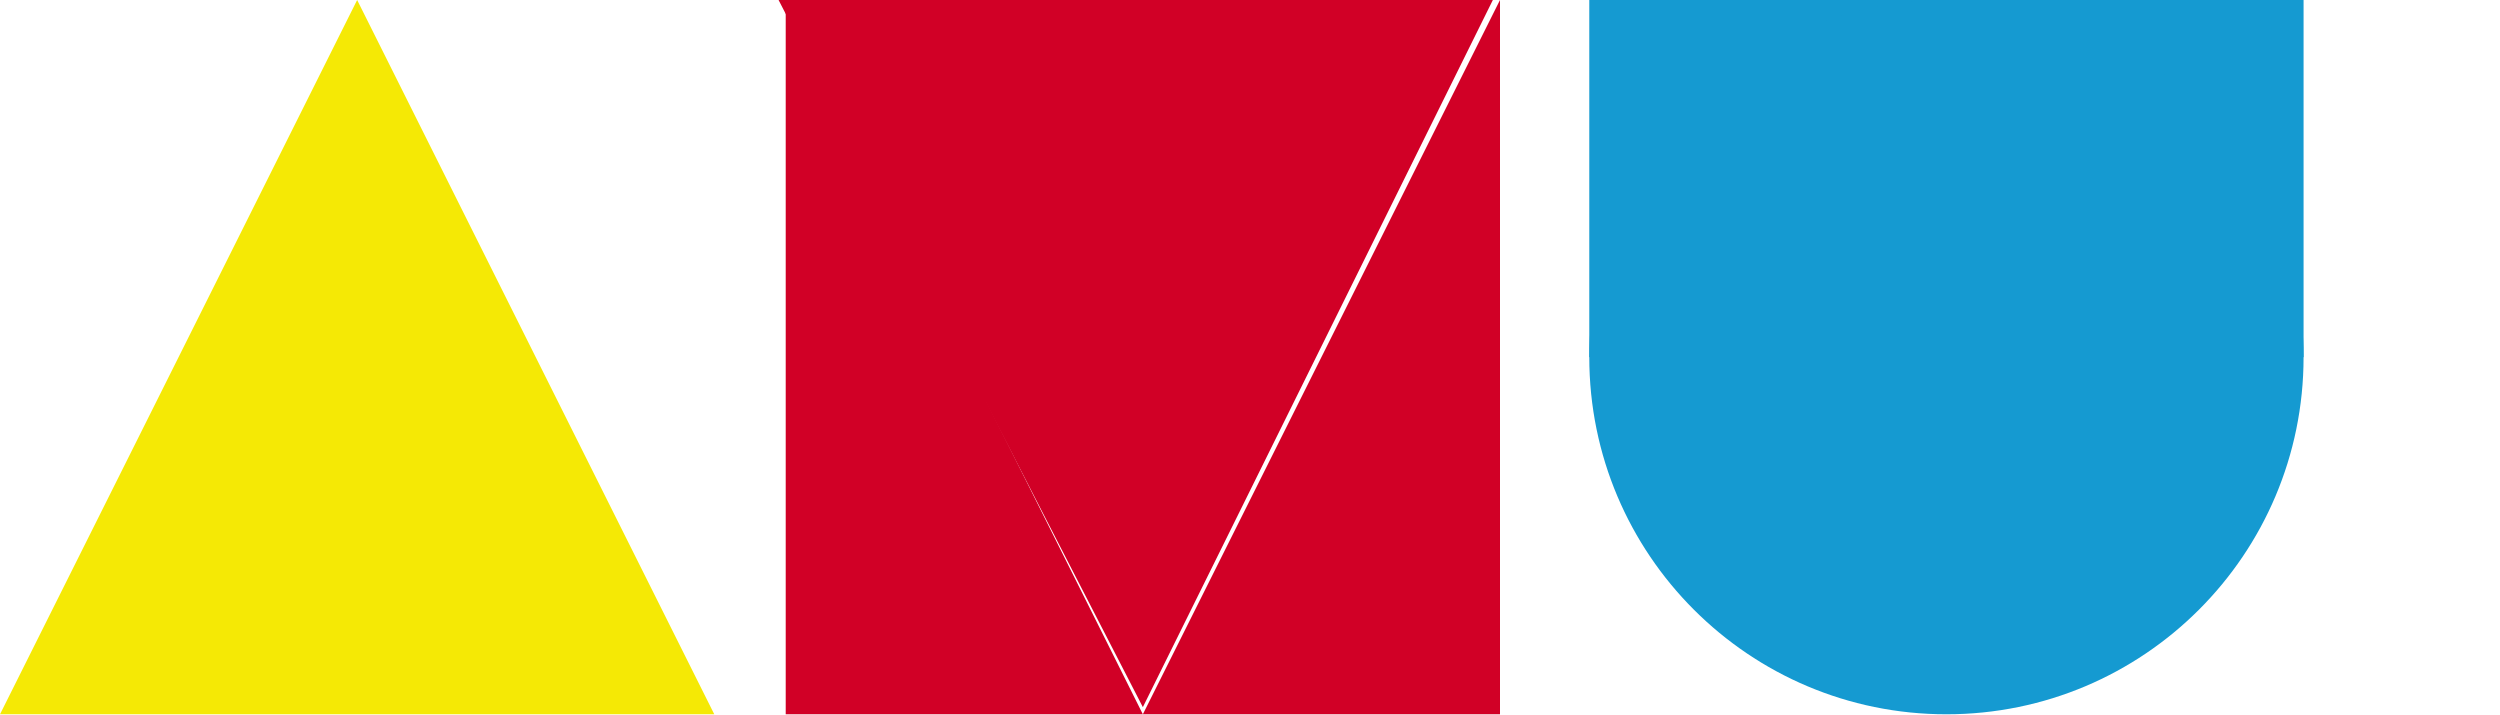
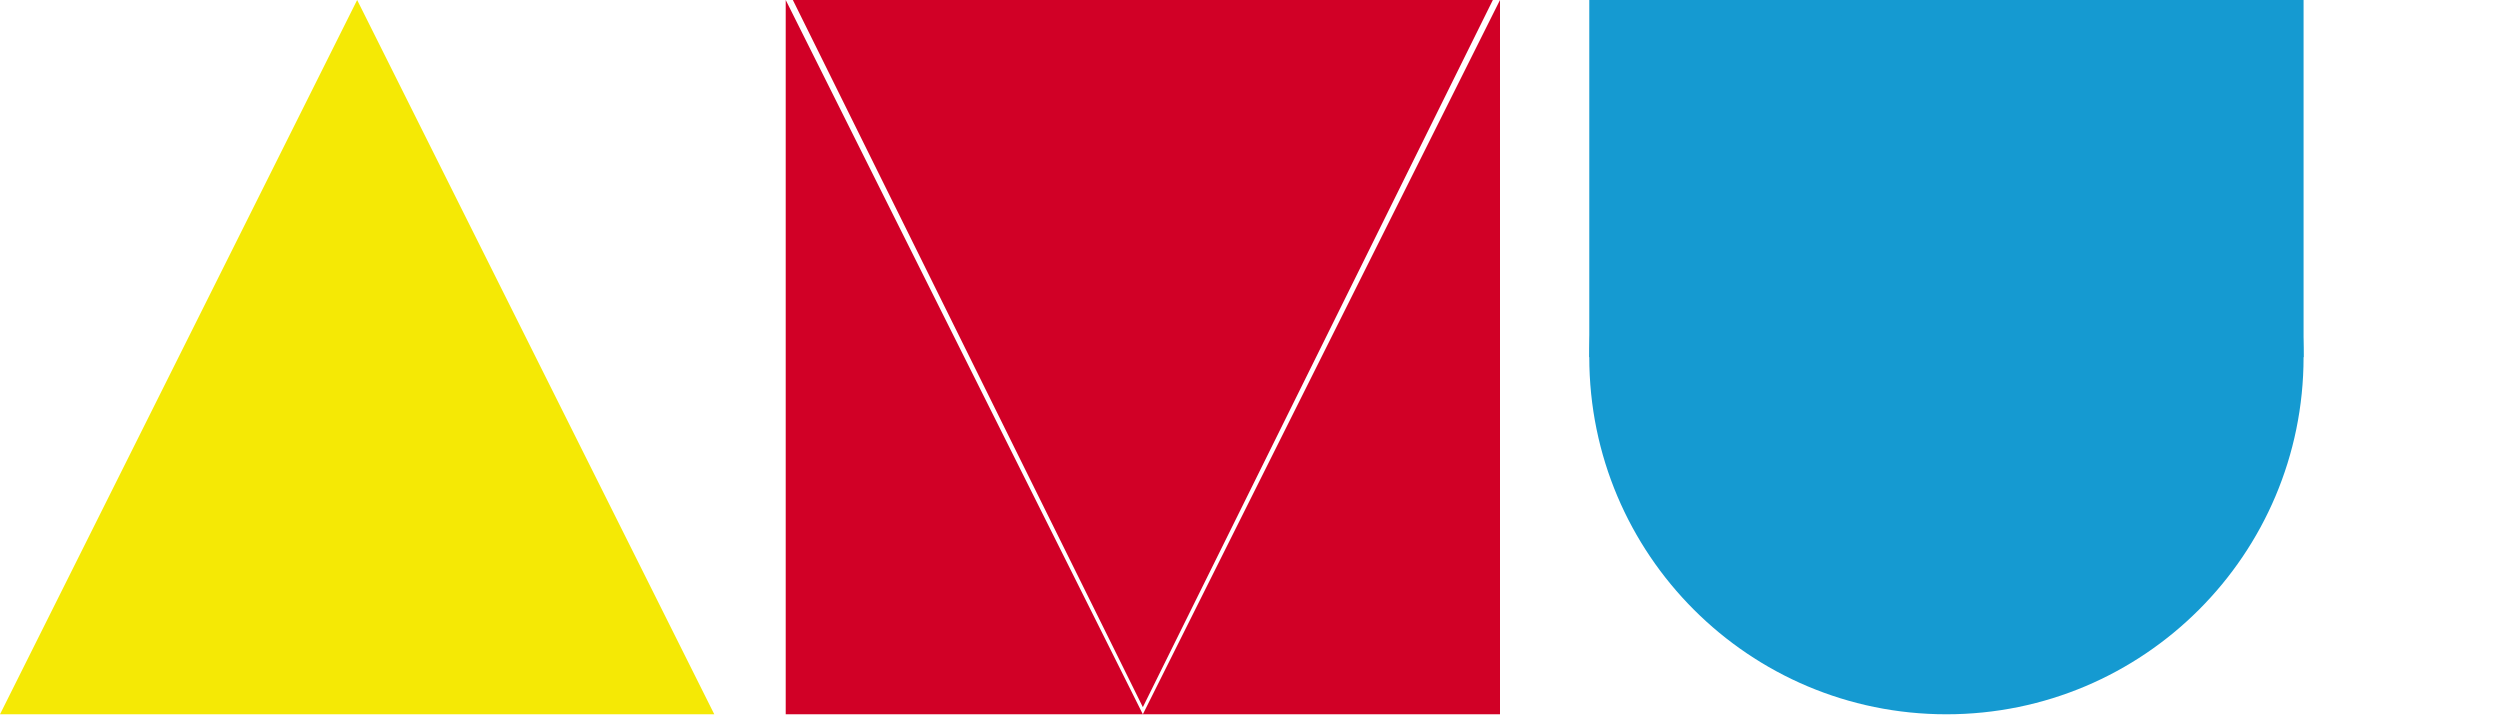
<svg xmlns="http://www.w3.org/2000/svg" viewBox="0 0 700 200">
  <polygon class="sankaku" points="100,0 0,200 200,200" fill="#F5E905" />
  <rect class="u" x="445" y="0" width="200" height="100" fill="#159AD1" />
  <circle class="u" cx="545" cy="100" r="100" fill="#159AD1" />
-   <polygon class="shikaku" points="218,0 418,0 320,198" fill="#D10026" />
+   <polygon class="shikaku" points="222,0 418,0 320,198" fill="#D10026" />
  <polygon class="shikaku" points="220,0 220,200 320,200" fill="#D10026" />
  <polygon class="shikaku" points="320,200 420,0 420,200" fill="#D10026" />
  UX.ARMOO
</svg>
